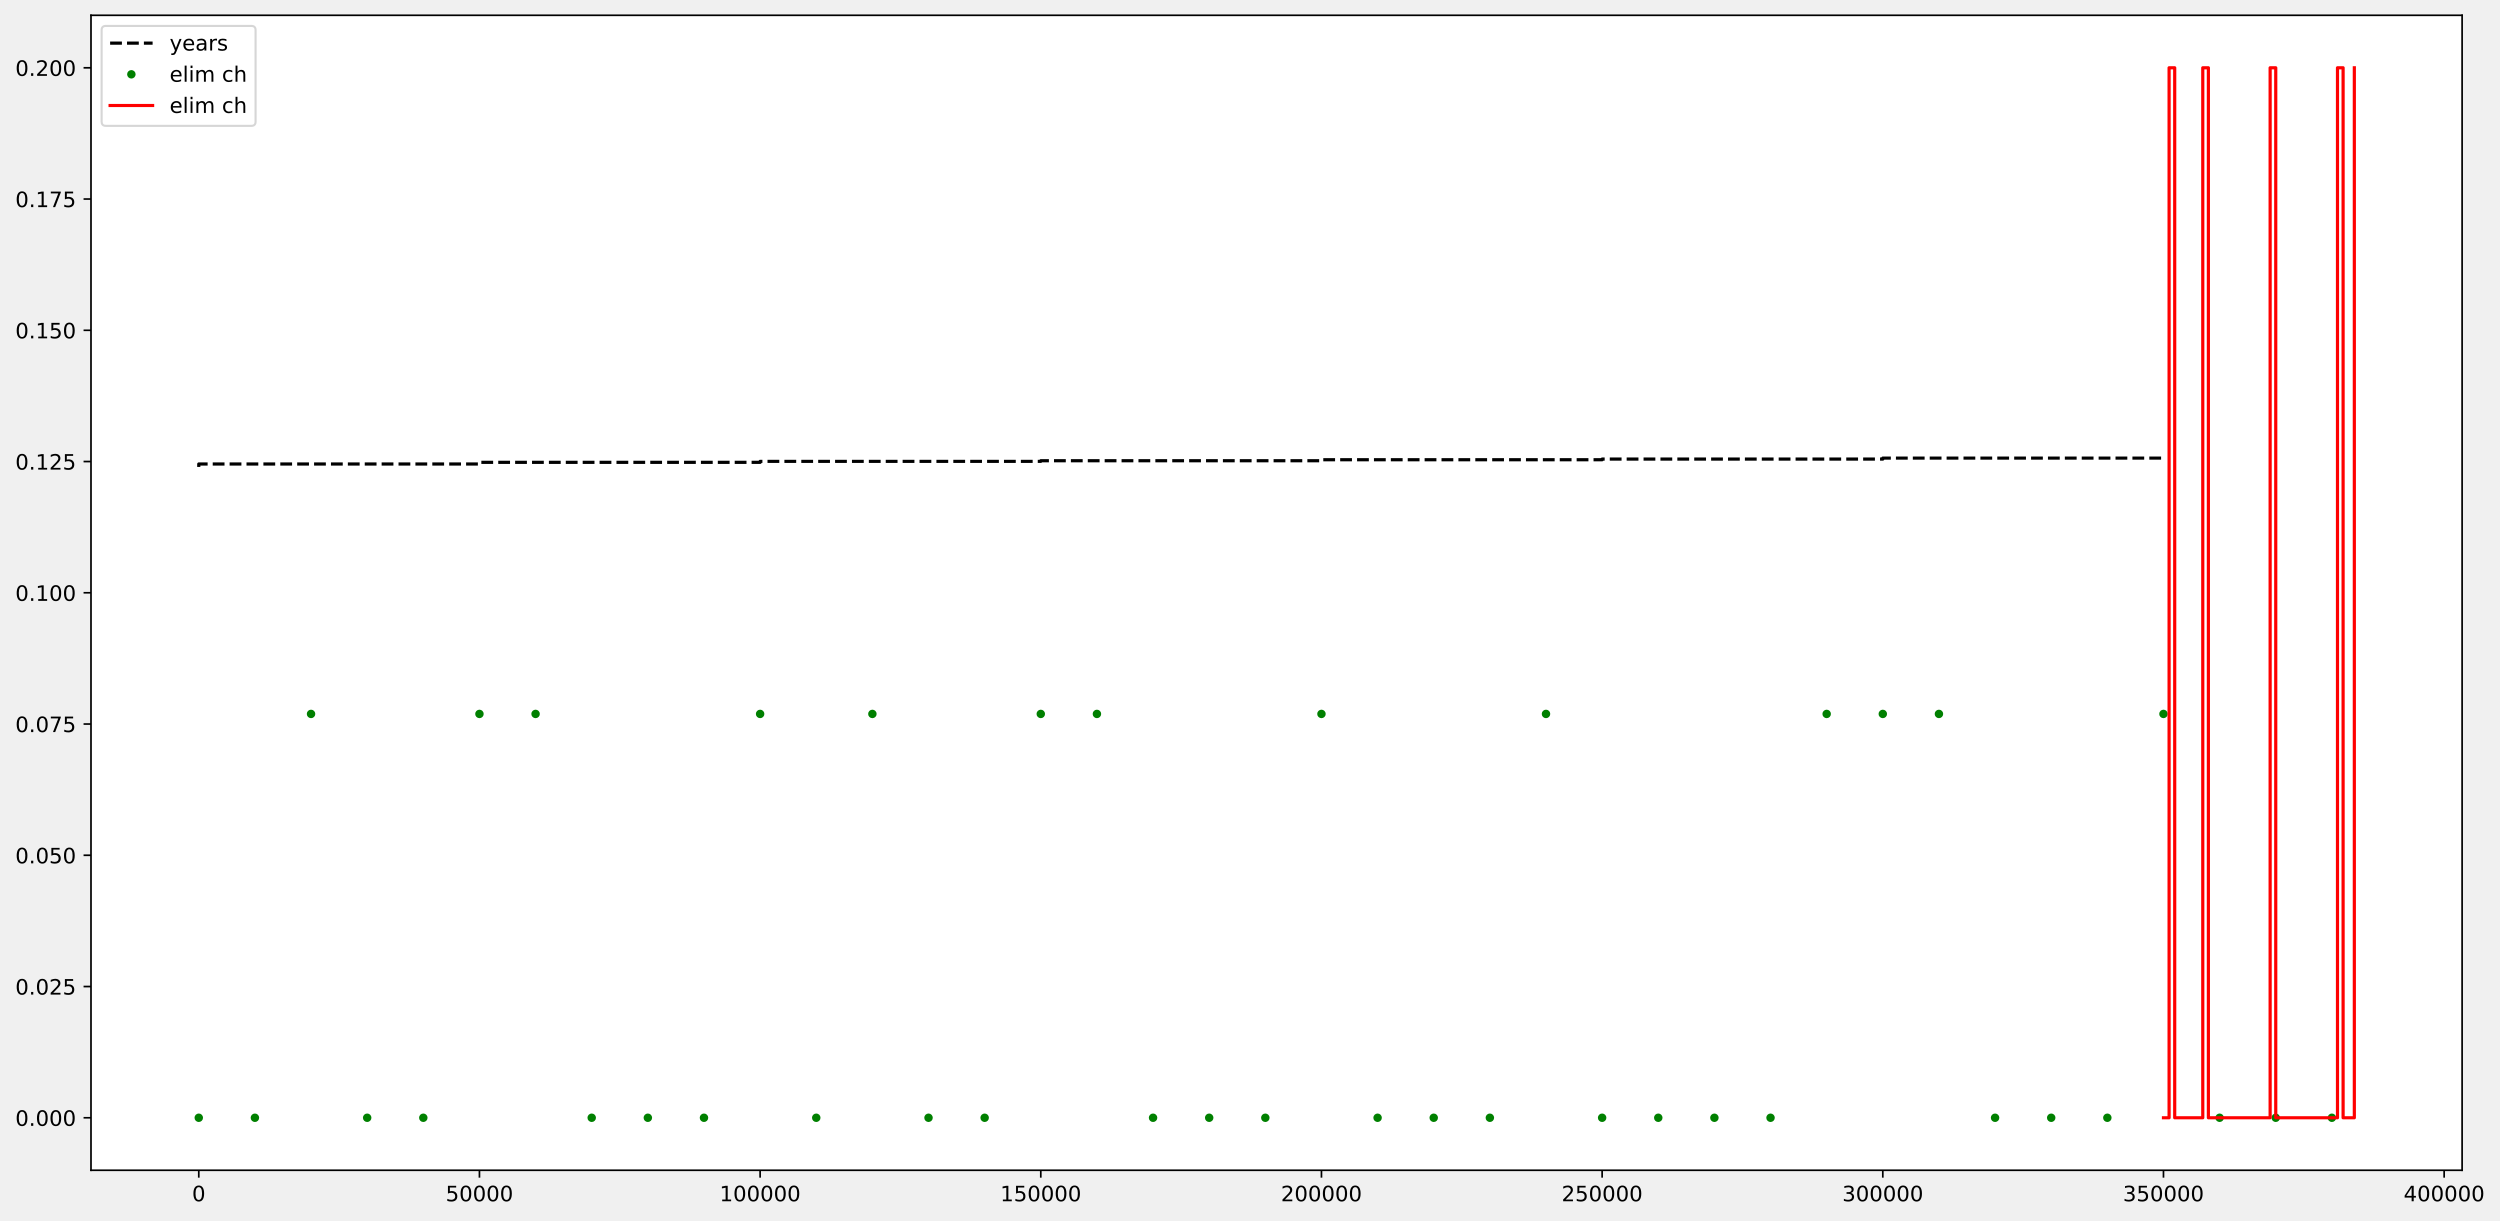
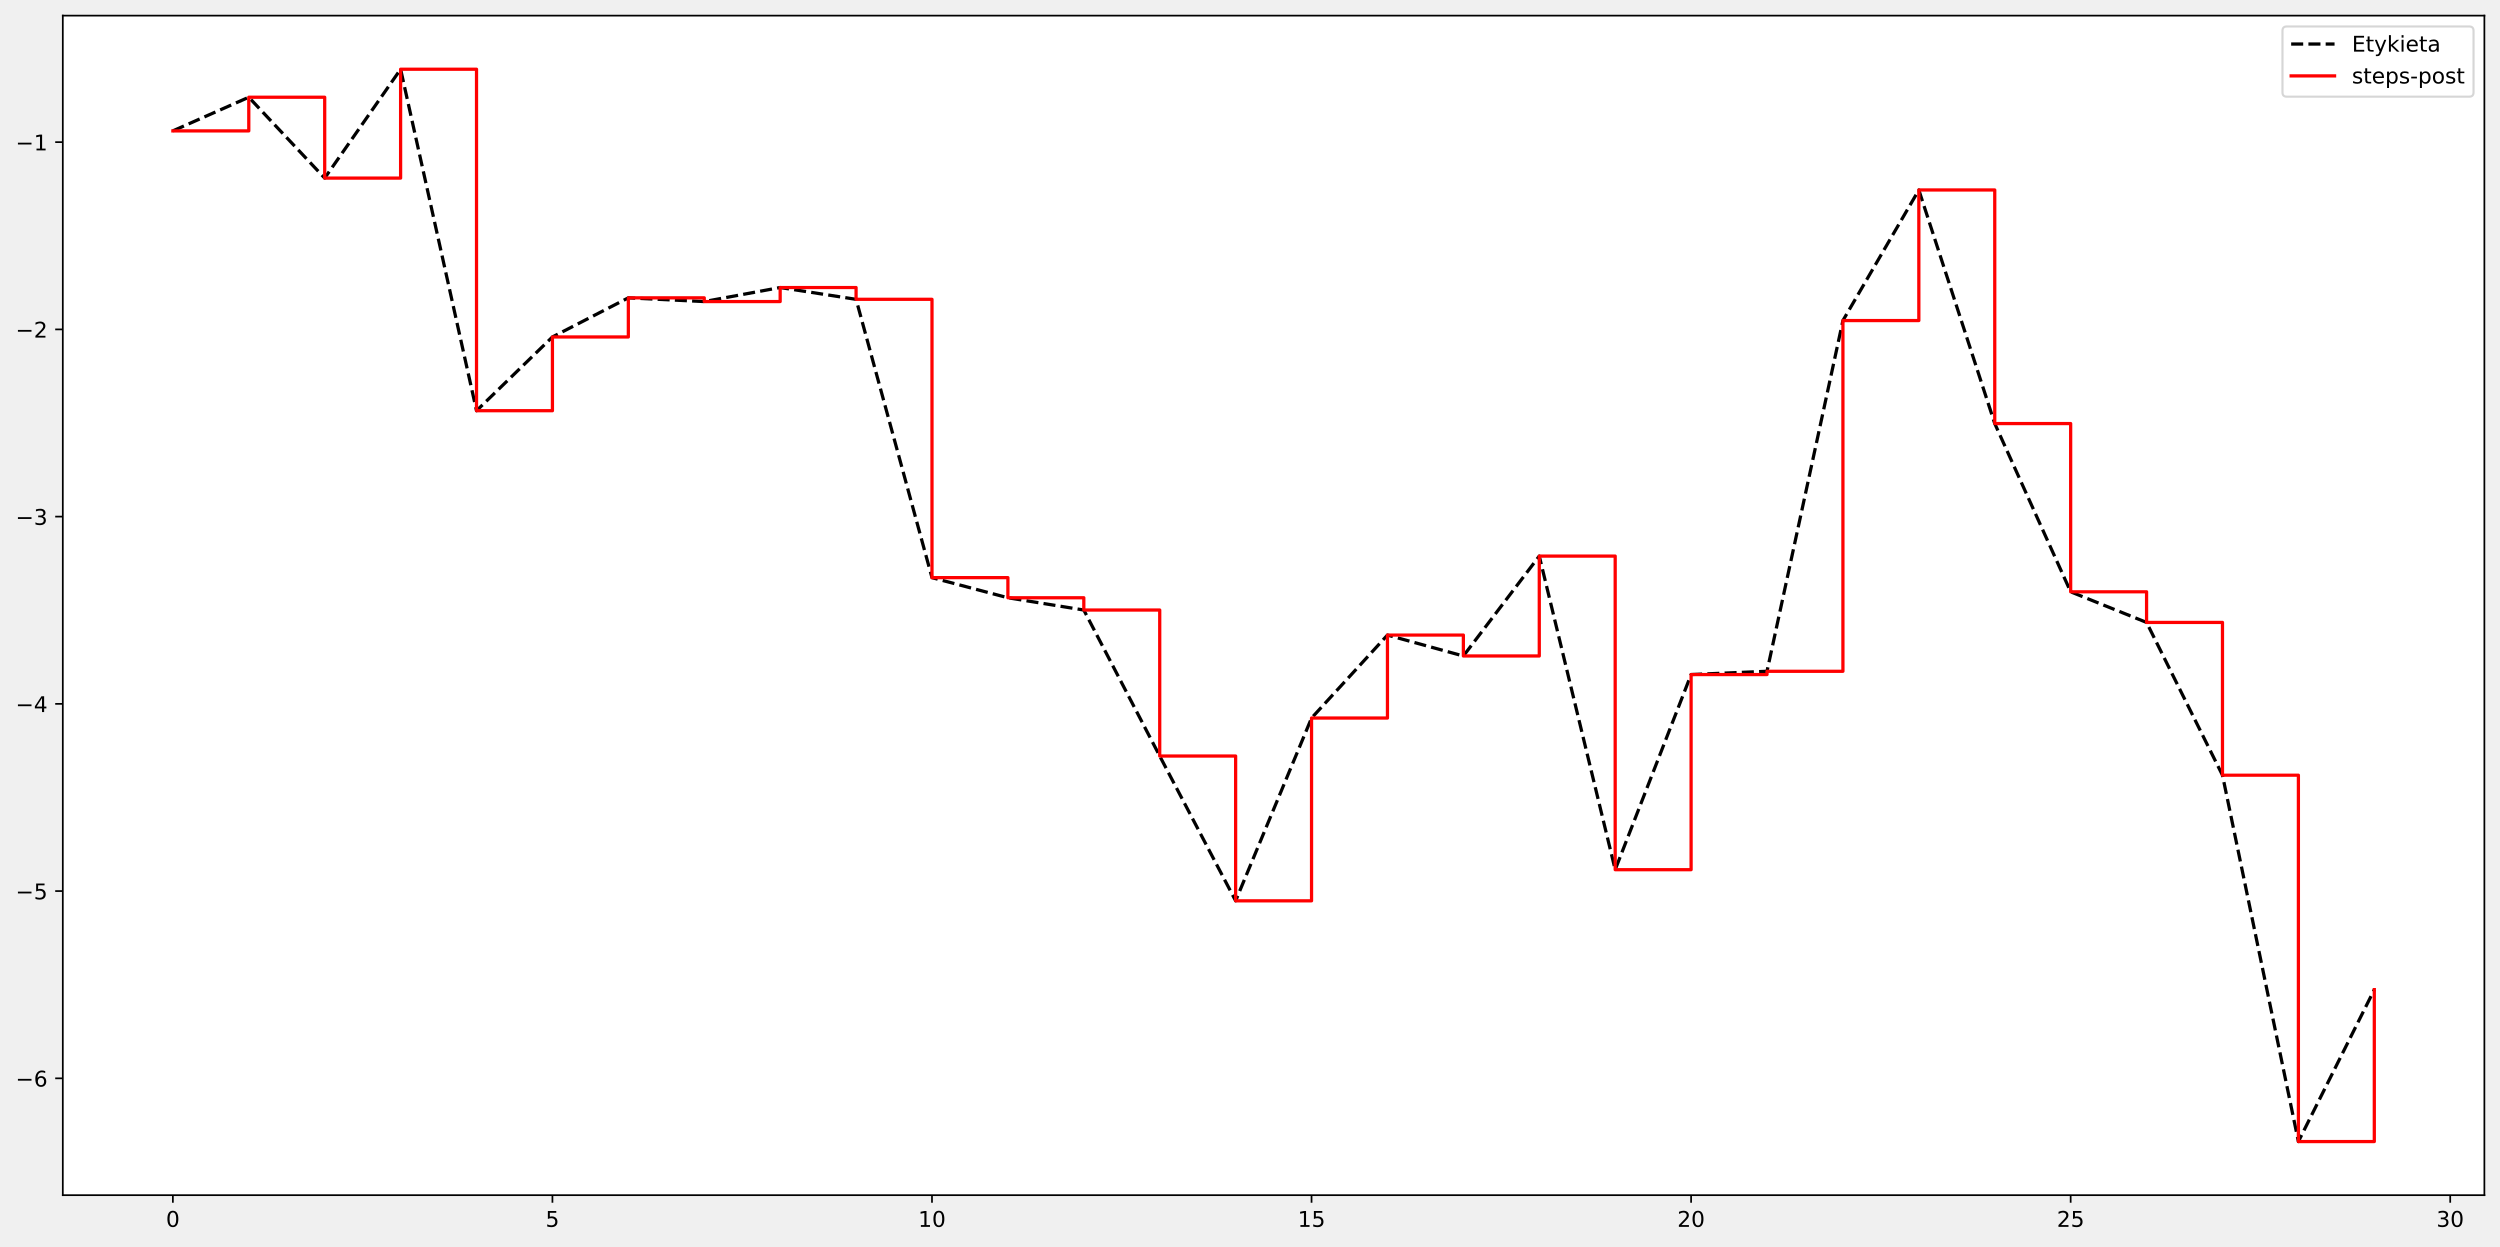
- <svg xmlns="http://www.w3.org/2000/svg" xmlns:xlink="http://www.w3.org/1999/xlink" height="574.678pt" version="1.1" viewBox="0 0 1176.661 574.678" width="1176.661pt">
+ <svg xmlns="http://www.w3.org/2000/svg" xmlns:xlink="http://www.w3.org/1999/xlink" height="574.678pt" version="1.1" viewBox="0 0 1152.142 574.678" width="1152.142pt">
  <defs>
    <style type="text/css">*{stroke-linecap:butt;stroke-linejoin:round;}</style>
  </defs>
  <g id="figure_1">
    <g id="patch_1">
-       <path d="M 0 574.678  L 1176.661 574.678  L 1176.661 0  L 0 0  z " style="fill:none;" />
+       <path d="M 0 574.678  L 1152.142 574.678  L 1152.142 0  L 0 0  z " style="fill:none;" />
    </g>
    <g id="axes_1">
      <g id="patch_2">
-         <path d="M 42.828 550.8  L 1158.828 550.8  L 1158.828 7.2  L 42.828 7.2  z " style="fill:#ffffff;" />
+         <path d="M 28.942 550.8  L 1144.942 550.8  L 1144.942 7.2  L 28.942 7.2  z " style="fill:#ffffff;" />
      </g>
      <g id="matplotlib.axis_1">
        <g id="xtick_1">
          <g id="line2d_1">
            <defs>
-               <path d="M 0 0  L 0 3.5  " id="m6f727f1a09" style="stroke:#000000;stroke-width:0.8;" />
-             </defs>
-             <g>
-               <use style="stroke:#000000;stroke-width:0.8;" x="93.555" xlink:href="#m6f727f1a09" y="550.8" />
+               <path d="M 0 0  L 0 3.5  " id="m0e2953641b" style="stroke:#000000;stroke-width:0.8;" />
+             </defs>
+             <g>
+               <use style="stroke:#000000;stroke-width:0.8;" x="79.669" xlink:href="#m0e2953641b" y="550.8" />
            </g>
          </g>
          <g id="text_1">
-             <g transform="translate(90.37415 565.3984)scale(0.1 -0.1)">
+             <g transform="translate(76.48821 565.3984)scale(0.1 -0.1)">
              <defs>
                <path d="M 31.781 66.406  Q 24.172 66.406 20.328 58.906  Q 16.5 51.422 16.5 36.375  Q 16.5 21.391 20.328 13.891  Q 24.172 6.391 31.781 6.391  Q 39.453 6.391 43.281 13.891  Q 47.125 21.391 47.125 36.375  Q 47.125 51.422 43.281 58.906  Q 39.453 66.406 31.781 66.406  z M 31.781 74.219  Q 44.047 74.219 50.516 64.516  Q 56.984 54.828 56.984 36.375  Q 56.984 17.969 50.516 8.266  Q 44.047 -1.422 31.781 -1.422  Q 19.531 -1.422 13.062 8.266  Q 6.594 17.969 6.594 36.375  Q 6.594 54.828 13.062 64.516  Q 19.531 74.219 31.781 74.219  z " id="DejaVuSans-48" />
              </defs>
              <use xlink:href="#DejaVuSans-48" />
            </g>
          </g>
        </g>
        <g id="xtick_2">
          <g id="line2d_2">
            <g>
-               <use style="stroke:#000000;stroke-width:0.8;" x="225.658" xlink:href="#m6f727f1a09" y="550.8" />
+               <use style="stroke:#000000;stroke-width:0.8;" x="254.591" xlink:href="#m0e2953641b" y="550.8" />
            </g>
          </g>
          <g id="text_2">
-             <g transform="translate(209.7514 565.3984)scale(0.1 -0.1)">
+             <g transform="translate(251.4098 565.3984)scale(0.1 -0.1)">
              <defs>
                <path d="M 10.797 72.906  L 49.516 72.906  L 49.516 64.594  L 19.828 64.594  L 19.828 46.734  Q 21.969 47.469 24.109 47.828  Q 26.266 48.188 28.422 48.188  Q 40.625 48.188 47.75 41.5  Q 54.891 34.812 54.891 23.391  Q 54.891 11.625 47.562 5.094  Q 40.234 -1.422 26.906 -1.422  Q 22.312 -1.422 17.547 -0.641  Q 12.797 0.141 7.719 1.703  L 7.719 11.625  Q 12.109 9.234 16.797 8.062  Q 21.484 6.891 26.703 6.891  Q 35.156 6.891 40.078 11.328  Q 45.016 15.766 45.016 23.391  Q 45.016 31 40.078 35.438  Q 35.156 39.891 26.703 39.891  Q 22.75 39.891 18.812 39.016  Q 14.891 38.141 10.797 36.281  z " id="DejaVuSans-53" />
              </defs>
              <use xlink:href="#DejaVuSans-53" />
-               <use x="63.623" xlink:href="#DejaVuSans-48" />
-               <use x="127.246" xlink:href="#DejaVuSans-48" />
-               <use x="190.869" xlink:href="#DejaVuSans-48" />
-               <use x="254.492" xlink:href="#DejaVuSans-48" />
            </g>
          </g>
        </g>
        <g id="xtick_3">
          <g id="line2d_3">
            <g>
-               <use style="stroke:#000000;stroke-width:0.8;" x="357.76" xlink:href="#m6f727f1a09" y="550.8" />
+               <use style="stroke:#000000;stroke-width:0.8;" x="429.513" xlink:href="#m0e2953641b" y="550.8" />
            </g>
          </g>
          <g id="text_3">
-             <g transform="translate(338.6724 565.3984)scale(0.1 -0.1)">
+             <g transform="translate(423.1502 565.3984)scale(0.1 -0.1)">
              <defs>
                <path d="M 12.406 8.297  L 28.516 8.297  L 28.516 63.922  L 10.984 60.406  L 10.984 69.391  L 28.422 72.906  L 38.281 72.906  L 38.281 8.297  L 54.391 8.297  L 54.391 0  L 12.406 0  z " id="DejaVuSans-49" />
              </defs>
              <use xlink:href="#DejaVuSans-49" />
              <use x="63.623" xlink:href="#DejaVuSans-48" />
-               <use x="127.246" xlink:href="#DejaVuSans-48" />
-               <use x="190.869" xlink:href="#DejaVuSans-48" />
-               <use x="254.492" xlink:href="#DejaVuSans-48" />
-               <use x="318.115" xlink:href="#DejaVuSans-48" />
            </g>
          </g>
        </g>
        <g id="xtick_4">
          <g id="line2d_4">
            <g>
-               <use style="stroke:#000000;stroke-width:0.8;" x="489.862" xlink:href="#m6f727f1a09" y="550.8" />
+               <use style="stroke:#000000;stroke-width:0.8;" x="604.434" xlink:href="#m0e2953641b" y="550.8" />
            </g>
          </g>
          <g id="text_4">
-             <g transform="translate(470.7747 565.3984)scale(0.1 -0.1)">
+             <g transform="translate(598.0719 565.3984)scale(0.1 -0.1)">
              <use xlink:href="#DejaVuSans-49" />
              <use x="63.623" xlink:href="#DejaVuSans-53" />
-               <use x="127.246" xlink:href="#DejaVuSans-48" />
-               <use x="190.869" xlink:href="#DejaVuSans-48" />
-               <use x="254.492" xlink:href="#DejaVuSans-48" />
-               <use x="318.115" xlink:href="#DejaVuSans-48" />
            </g>
          </g>
        </g>
        <g id="xtick_5">
          <g id="line2d_5">
            <g>
-               <use style="stroke:#000000;stroke-width:0.8;" x="621.964" xlink:href="#m6f727f1a09" y="550.8" />
+               <use style="stroke:#000000;stroke-width:0.8;" x="779.356" xlink:href="#m0e2953641b" y="550.8" />
            </g>
          </g>
          <g id="text_5">
-             <g transform="translate(602.877 565.3984)scale(0.1 -0.1)">
+             <g transform="translate(772.9935 565.3984)scale(0.1 -0.1)">
              <defs>
                <path d="M 19.188 8.297  L 53.609 8.297  L 53.609 0  L 7.328 0  L 7.328 8.297  Q 12.938 14.109 22.625 23.891  Q 32.328 33.688 34.812 36.531  Q 39.547 41.844 41.422 45.531  Q 43.312 49.219 43.312 52.781  Q 43.312 58.594 39.234 62.25  Q 35.156 65.922 28.609 65.922  Q 23.969 65.922 18.812 64.312  Q 13.672 62.703 7.812 59.422  L 7.812 69.391  Q 13.766 71.781 18.938 73  Q 24.125 74.219 28.422 74.219  Q 39.75 74.219 46.484 68.547  Q 53.219 62.891 53.219 53.422  Q 53.219 48.922 51.531 44.891  Q 49.859 40.875 45.406 35.406  Q 44.188 33.984 37.641 27.219  Q 31.109 20.453 19.188 8.297  z " id="DejaVuSans-50" />
              </defs>
              <use xlink:href="#DejaVuSans-50" />
              <use x="63.623" xlink:href="#DejaVuSans-48" />
-               <use x="127.246" xlink:href="#DejaVuSans-48" />
-               <use x="190.869" xlink:href="#DejaVuSans-48" />
-               <use x="254.492" xlink:href="#DejaVuSans-48" />
-               <use x="318.115" xlink:href="#DejaVuSans-48" />
            </g>
          </g>
        </g>
        <g id="xtick_6">
          <g id="line2d_6">
            <g>
-               <use style="stroke:#000000;stroke-width:0.8;" x="754.067" xlink:href="#m6f727f1a09" y="550.8" />
+               <use style="stroke:#000000;stroke-width:0.8;" x="954.278" xlink:href="#m0e2953641b" y="550.8" />
            </g>
          </g>
          <g id="text_6">
-             <g transform="translate(734.9793 565.3984)scale(0.1 -0.1)">
+             <g transform="translate(947.9151 565.3984)scale(0.1 -0.1)">
              <use xlink:href="#DejaVuSans-50" />
              <use x="63.623" xlink:href="#DejaVuSans-53" />
-               <use x="127.246" xlink:href="#DejaVuSans-48" />
-               <use x="190.869" xlink:href="#DejaVuSans-48" />
-               <use x="254.492" xlink:href="#DejaVuSans-48" />
-               <use x="318.115" xlink:href="#DejaVuSans-48" />
            </g>
          </g>
        </g>
        <g id="xtick_7">
          <g id="line2d_7">
            <g>
-               <use style="stroke:#000000;stroke-width:0.8;" x="886.169" xlink:href="#m6f727f1a09" y="550.8" />
+               <use style="stroke:#000000;stroke-width:0.8;" x="1129.199" xlink:href="#m0e2953641b" y="550.8" />
            </g>
          </g>
          <g id="text_7">
-             <g transform="translate(867.0815 565.3984)scale(0.1 -0.1)">
+             <g transform="translate(1122.837 565.3984)scale(0.1 -0.1)">
              <defs>
                <path d="M 40.578 39.312  Q 47.656 37.797 51.625 33  Q 55.609 28.219 55.609 21.188  Q 55.609 10.406 48.188 4.484  Q 40.766 -1.422 27.094 -1.422  Q 22.516 -1.422 17.656 -0.516  Q 12.797 0.391 7.625 2.203  L 7.625 11.719  Q 11.719 9.328 16.594 8.109  Q 21.484 6.891 26.812 6.891  Q 36.078 6.891 40.938 10.547  Q 45.797 14.203 45.797 21.188  Q 45.797 27.641 41.281 31.266  Q 36.766 34.906 28.719 34.906  L 20.219 34.906  L 20.219 43.016  L 29.109 43.016  Q 36.375 43.016 40.234 45.922  Q 44.094 48.828 44.094 54.297  Q 44.094 59.906 40.109 62.906  Q 36.141 65.922 28.719 65.922  Q 24.656 65.922 20.016 65.031  Q 15.375 64.156 9.812 62.312  L 9.812 71.094  Q 15.438 72.656 20.344 73.438  Q 25.25 74.219 29.594 74.219  Q 40.828 74.219 47.359 69.109  Q 53.906 64.016 53.906 55.328  Q 53.906 49.266 50.438 45.094  Q 46.969 40.922 40.578 39.312  z " id="DejaVuSans-51" />
              </defs>
              <use xlink:href="#DejaVuSans-51" />
              <use x="63.623" xlink:href="#DejaVuSans-48" />
-               <use x="127.246" xlink:href="#DejaVuSans-48" />
-               <use x="190.869" xlink:href="#DejaVuSans-48" />
-               <use x="254.492" xlink:href="#DejaVuSans-48" />
-               <use x="318.115" xlink:href="#DejaVuSans-48" />
-             </g>
-           </g>
-         </g>
-         <g id="xtick_8">
-           <g id="line2d_8">
-             <g>
-               <use style="stroke:#000000;stroke-width:0.8;" x="1018.271" xlink:href="#m6f727f1a09" y="550.8" />
-             </g>
-           </g>
-           <g id="text_8">
-             <g transform="translate(999.1838 565.3984)scale(0.1 -0.1)">
-               <use xlink:href="#DejaVuSans-51" />
-               <use x="63.623" xlink:href="#DejaVuSans-53" />
-               <use x="127.246" xlink:href="#DejaVuSans-48" />
-               <use x="190.869" xlink:href="#DejaVuSans-48" />
-               <use x="254.492" xlink:href="#DejaVuSans-48" />
-               <use x="318.115" xlink:href="#DejaVuSans-48" />
-             </g>
-           </g>
-         </g>
-         <g id="xtick_9">
-           <g id="line2d_9">
-             <g>
-               <use style="stroke:#000000;stroke-width:0.8;" x="1150.374" xlink:href="#m6f727f1a09" y="550.8" />
-             </g>
-           </g>
-           <g id="text_9">
-             <g transform="translate(1131.286 565.3984)scale(0.1 -0.1)">
-               <defs>
-                 <path d="M 37.797 64.312  L 12.891 25.391  L 37.797 25.391  z M 35.203 72.906  L 47.609 72.906  L 47.609 25.391  L 58.016 25.391  L 58.016 17.188  L 47.609 17.188  L 47.609 0  L 37.797 0  L 37.797 17.188  L 4.891 17.188  L 4.891 26.703  z " id="DejaVuSans-52" />
-               </defs>
-               <use xlink:href="#DejaVuSans-52" />
-               <use x="63.623" xlink:href="#DejaVuSans-48" />
-               <use x="127.246" xlink:href="#DejaVuSans-48" />
-               <use x="190.869" xlink:href="#DejaVuSans-48" />
-               <use x="254.492" xlink:href="#DejaVuSans-48" />
-               <use x="318.115" xlink:href="#DejaVuSans-48" />
            </g>
          </g>
        </g>
      </g>
      <g id="matplotlib.axis_2">
        <g id="ytick_1">
+           <g id="line2d_8">
+             <defs>
+               <path d="M 0 0  L -3.5 0  " id="m45c74866f4" style="stroke:#000000;stroke-width:0.8;" />
+             </defs>
+             <g>
+               <use style="stroke:#000000;stroke-width:0.8;" x="28.942" xlink:href="#m45c74866f4" y="496.954" />
+             </g>
+           </g>
+           <g id="text_8">
+             <g transform="translate(7.2 500.753)scale(0.1 -0.1)">
+               <defs>
+                 <path d="M 10.594 35.5  L 73.188 35.5  L 73.188 27.203  L 10.594 27.203  z " id="DejaVuSans-8722" />
+                 <path d="M 33.016 40.375  Q 26.375 40.375 22.484 35.828  Q 18.609 31.297 18.609 23.391  Q 18.609 15.531 22.484 10.953  Q 26.375 6.391 33.016 6.391  Q 39.656 6.391 43.531 10.953  Q 47.406 15.531 47.406 23.391  Q 47.406 31.297 43.531 35.828  Q 39.656 40.375 33.016 40.375  z M 52.594 71.297  L 52.594 62.312  Q 48.875 64.062 45.094 64.984  Q 41.312 65.922 37.594 65.922  Q 27.828 65.922 22.672 59.328  Q 17.531 52.734 16.797 39.406  Q 19.672 43.656 24.016 45.922  Q 28.375 48.188 33.594 48.188  Q 44.578 48.188 50.953 41.516  Q 57.328 34.859 57.328 23.391  Q 57.328 12.156 50.688 5.359  Q 44.047 -1.422 33.016 -1.422  Q 20.359 -1.422 13.672 8.266  Q 6.984 17.969 6.984 36.375  Q 6.984 53.656 15.188 63.938  Q 23.391 74.219 37.203 74.219  Q 40.922 74.219 44.703 73.484  Q 48.484 72.75 52.594 71.297  z " id="DejaVuSans-54" />
+               </defs>
+               <use xlink:href="#DejaVuSans-8722" />
+               <use x="83.789" xlink:href="#DejaVuSans-54" />
+             </g>
+           </g>
+         </g>
+         <g id="ytick_2">
+           <g id="line2d_9">
+             <g>
+               <use style="stroke:#000000;stroke-width:0.8;" x="28.942" xlink:href="#m45c74866f4" y="410.665" />
+             </g>
+           </g>
+           <g id="text_9">
+             <g transform="translate(7.2 414.4643)scale(0.1 -0.1)">
+               <use xlink:href="#DejaVuSans-8722" />
+               <use x="83.789" xlink:href="#DejaVuSans-53" />
+             </g>
+           </g>
+         </g>
+         <g id="ytick_3">
          <g id="line2d_10">
-             <defs>
-               <path d="M 0 0  L -3.5 0  " id="m0eebf8701e" style="stroke:#000000;stroke-width:0.8;" />
-             </defs>
-             <g>
-               <use style="stroke:#000000;stroke-width:0.8;" x="42.828" xlink:href="#m0eebf8701e" y="526.091" />
+             <g>
+               <use style="stroke:#000000;stroke-width:0.8;" x="28.942" xlink:href="#m45c74866f4" y="324.376" />
            </g>
          </g>
          <g id="text_10">
-             <g transform="translate(7.2 529.8901)scale(0.1 -0.1)">
-               <defs>
-                 <path d="M 10.688 12.406  L 21 12.406  L 21 0  L 10.688 0  z " id="DejaVuSans-46" />
-               </defs>
-               <use xlink:href="#DejaVuSans-48" />
-               <use x="63.623" xlink:href="#DejaVuSans-46" />
-               <use x="95.41" xlink:href="#DejaVuSans-48" />
-               <use x="159.033" xlink:href="#DejaVuSans-48" />
-               <use x="222.656" xlink:href="#DejaVuSans-48" />
-             </g>
-           </g>
-         </g>
-         <g id="ytick_2">
+             <g transform="translate(7.2 328.1755)scale(0.1 -0.1)">
+               <defs>
+                 <path d="M 37.797 64.312  L 12.891 25.391  L 37.797 25.391  z M 35.203 72.906  L 47.609 72.906  L 47.609 25.391  L 58.016 25.391  L 58.016 17.188  L 47.609 17.188  L 47.609 0  L 37.797 0  L 37.797 17.188  L 4.891 17.188  L 4.891 26.703  z " id="DejaVuSans-52" />
+               </defs>
+               <use xlink:href="#DejaVuSans-8722" />
+               <use x="83.789" xlink:href="#DejaVuSans-52" />
+             </g>
+           </g>
+         </g>
+         <g id="ytick_4">
          <g id="line2d_11">
            <g>
-               <use style="stroke:#000000;stroke-width:0.8;" x="42.828" xlink:href="#m0eebf8701e" y="464.318" />
+               <use style="stroke:#000000;stroke-width:0.8;" x="28.942" xlink:href="#m45c74866f4" y="238.088" />
            </g>
          </g>
          <g id="text_11">
-             <g transform="translate(7.2 468.1174)scale(0.1 -0.1)">
-               <use xlink:href="#DejaVuSans-48" />
-               <use x="63.623" xlink:href="#DejaVuSans-46" />
-               <use x="95.41" xlink:href="#DejaVuSans-48" />
-               <use x="159.033" xlink:href="#DejaVuSans-50" />
-               <use x="222.656" xlink:href="#DejaVuSans-53" />
-             </g>
-           </g>
-         </g>
-         <g id="ytick_3">
+             <g transform="translate(7.2 241.8868)scale(0.1 -0.1)">
+               <use xlink:href="#DejaVuSans-8722" />
+               <use x="83.789" xlink:href="#DejaVuSans-51" />
+             </g>
+           </g>
+         </g>
+         <g id="ytick_5">
          <g id="line2d_12">
            <g>
-               <use style="stroke:#000000;stroke-width:0.8;" x="42.828" xlink:href="#m0eebf8701e" y="402.545" />
+               <use style="stroke:#000000;stroke-width:0.8;" x="28.942" xlink:href="#m45c74866f4" y="151.799" />
            </g>
          </g>
          <g id="text_12">
-             <g transform="translate(7.2 406.3447)scale(0.1 -0.1)">
-               <use xlink:href="#DejaVuSans-48" />
-               <use x="63.623" xlink:href="#DejaVuSans-46" />
-               <use x="95.41" xlink:href="#DejaVuSans-48" />
-               <use x="159.033" xlink:href="#DejaVuSans-53" />
-               <use x="222.656" xlink:href="#DejaVuSans-48" />
-             </g>
-           </g>
-         </g>
-         <g id="ytick_4">
+             <g transform="translate(7.2 155.598)scale(0.1 -0.1)">
+               <use xlink:href="#DejaVuSans-8722" />
+               <use x="83.789" xlink:href="#DejaVuSans-50" />
+             </g>
+           </g>
+         </g>
+         <g id="ytick_6">
          <g id="line2d_13">
            <g>
-               <use style="stroke:#000000;stroke-width:0.8;" x="42.828" xlink:href="#m0eebf8701e" y="340.773" />
+               <use style="stroke:#000000;stroke-width:0.8;" x="28.942" xlink:href="#m45c74866f4" y="65.51" />
            </g>
          </g>
          <g id="text_13">
-             <g transform="translate(7.2 344.5719)scale(0.1 -0.1)">
-               <defs>
-                 <path d="M 8.203 72.906  L 55.078 72.906  L 55.078 68.703  L 28.609 0  L 18.312 0  L 43.219 64.594  L 8.203 64.594  z " id="DejaVuSans-55" />
-               </defs>
-               <use xlink:href="#DejaVuSans-48" />
-               <use x="63.623" xlink:href="#DejaVuSans-46" />
-               <use x="95.41" xlink:href="#DejaVuSans-48" />
-               <use x="159.033" xlink:href="#DejaVuSans-55" />
-               <use x="222.656" xlink:href="#DejaVuSans-53" />
-             </g>
-           </g>
-         </g>
-         <g id="ytick_5">
-           <g id="line2d_14">
-             <g>
-               <use style="stroke:#000000;stroke-width:0.8;" x="42.828" xlink:href="#m0eebf8701e" y="279" />
-             </g>
-           </g>
-           <g id="text_14">
-             <g transform="translate(7.2 282.7992)scale(0.1 -0.1)">
-               <use xlink:href="#DejaVuSans-48" />
-               <use x="63.623" xlink:href="#DejaVuSans-46" />
-               <use x="95.41" xlink:href="#DejaVuSans-49" />
-               <use x="159.033" xlink:href="#DejaVuSans-48" />
-               <use x="222.656" xlink:href="#DejaVuSans-48" />
-             </g>
-           </g>
-         </g>
-         <g id="ytick_6">
-           <g id="line2d_15">
-             <g>
-               <use style="stroke:#000000;stroke-width:0.8;" x="42.828" xlink:href="#m0eebf8701e" y="217.227" />
-             </g>
-           </g>
-           <g id="text_15">
-             <g transform="translate(7.2 221.0265)scale(0.1 -0.1)">
-               <use xlink:href="#DejaVuSans-48" />
-               <use x="63.623" xlink:href="#DejaVuSans-46" />
-               <use x="95.41" xlink:href="#DejaVuSans-49" />
-               <use x="159.033" xlink:href="#DejaVuSans-50" />
-               <use x="222.656" xlink:href="#DejaVuSans-53" />
-             </g>
-           </g>
-         </g>
-         <g id="ytick_7">
-           <g id="line2d_16">
-             <g>
-               <use style="stroke:#000000;stroke-width:0.8;" x="42.828" xlink:href="#m0eebf8701e" y="155.455" />
-             </g>
-           </g>
-           <g id="text_16">
-             <g transform="translate(7.2 159.2538)scale(0.1 -0.1)">
-               <use xlink:href="#DejaVuSans-48" />
-               <use x="63.623" xlink:href="#DejaVuSans-46" />
-               <use x="95.41" xlink:href="#DejaVuSans-49" />
-               <use x="159.033" xlink:href="#DejaVuSans-53" />
-               <use x="222.656" xlink:href="#DejaVuSans-48" />
-             </g>
-           </g>
-         </g>
-         <g id="ytick_8">
-           <g id="line2d_17">
-             <g>
-               <use style="stroke:#000000;stroke-width:0.8;" x="42.828" xlink:href="#m0eebf8701e" y="93.682" />
-             </g>
-           </g>
-           <g id="text_17">
-             <g transform="translate(7.2 97.48104)scale(0.1 -0.1)">
-               <use xlink:href="#DejaVuSans-48" />
-               <use x="63.623" xlink:href="#DejaVuSans-46" />
-               <use x="95.41" xlink:href="#DejaVuSans-49" />
-               <use x="159.033" xlink:href="#DejaVuSans-55" />
-               <use x="222.656" xlink:href="#DejaVuSans-53" />
-             </g>
-           </g>
-         </g>
-         <g id="ytick_9">
-           <g id="line2d_18">
-             <g>
-               <use style="stroke:#000000;stroke-width:0.8;" x="42.828" xlink:href="#m0eebf8701e" y="31.909" />
-             </g>
-           </g>
-           <g id="text_18">
-             <g transform="translate(7.2 35.70831)scale(0.1 -0.1)">
-               <use xlink:href="#DejaVuSans-48" />
-               <use x="63.623" xlink:href="#DejaVuSans-46" />
-               <use x="95.41" xlink:href="#DejaVuSans-50" />
-               <use x="159.033" xlink:href="#DejaVuSans-48" />
-               <use x="222.656" xlink:href="#DejaVuSans-48" />
-             </g>
-           </g>
-         </g>
-       </g>
-       <g id="line2d_19">
-         <path clip-path="url(#pefe81a1b78)" d="M 93.555 219.767  L 93.555 218.382  L 225.658 218.382  L 225.658 217.612  L 357.76 217.612  L 357.76 217.15  L 489.862 217.15  L 489.862 216.842  L 621.964 216.842  L 621.964 216.381  L 754.067 216.381  L 754.067 216.073  L 886.169 216.073  L 886.169 215.611  L 1018.271 215.611  " style="fill:none;stroke:#000000;stroke-dasharray:5.55,2.4;stroke-dashoffset:0;stroke-width:1.5;" />
-       </g>
-       <g id="line2d_20">
-         <defs>
-           <path d="M 0 1.5  C 0.398 1.5 0.779 1.342 1.061 1.061  C 1.342 0.779 1.5 0.398 1.5 0  C 1.5 -0.398 1.342 -0.779 1.061 -1.061  C 0.779 -1.342 0.398 -1.5 0 -1.5  C -0.398 -1.5 -0.779 -1.342 -1.061 -1.061  C -1.342 -0.779 -1.5 -0.398 -1.5 0  C -1.5 0.398 -1.342 0.779 -1.061 1.061  C -0.779 1.342 -0.398 1.5 0 1.5  z " id="m5d951f139c" style="stroke:#008000;" />
-         </defs>
-         <g clip-path="url(#pefe81a1b78)">
-           <use style="fill:#008000;stroke:#008000;" x="93.555" xlink:href="#m5d951f139c" y="526.091" />
-           <use style="fill:#008000;stroke:#008000;" x="119.976" xlink:href="#m5d951f139c" y="526.091" />
-           <use style="fill:#008000;stroke:#008000;" x="146.396" xlink:href="#m5d951f139c" y="336.021" />
-           <use style="fill:#008000;stroke:#008000;" x="172.817" xlink:href="#m5d951f139c" y="526.091" />
-           <use style="fill:#008000;stroke:#008000;" x="199.237" xlink:href="#m5d951f139c" y="526.091" />
-           <use style="fill:#008000;stroke:#008000;" x="225.658" xlink:href="#m5d951f139c" y="336.021" />
-           <use style="fill:#008000;stroke:#008000;" x="252.078" xlink:href="#m5d951f139c" y="336.021" />
-           <use style="fill:#008000;stroke:#008000;" x="278.499" xlink:href="#m5d951f139c" y="526.091" />
-           <use style="fill:#008000;stroke:#008000;" x="304.919" xlink:href="#m5d951f139c" y="526.091" />
-           <use style="fill:#008000;stroke:#008000;" x="331.339" xlink:href="#m5d951f139c" y="526.091" />
-           <use style="fill:#008000;stroke:#008000;" x="357.76" xlink:href="#m5d951f139c" y="336.021" />
-           <use style="fill:#008000;stroke:#008000;" x="384.18" xlink:href="#m5d951f139c" y="526.091" />
-           <use style="fill:#008000;stroke:#008000;" x="410.601" xlink:href="#m5d951f139c" y="336.021" />
-           <use style="fill:#008000;stroke:#008000;" x="437.021" xlink:href="#m5d951f139c" y="526.091" />
-           <use style="fill:#008000;stroke:#008000;" x="463.442" xlink:href="#m5d951f139c" y="526.091" />
-           <use style="fill:#008000;stroke:#008000;" x="489.862" xlink:href="#m5d951f139c" y="336.021" />
-           <use style="fill:#008000;stroke:#008000;" x="516.283" xlink:href="#m5d951f139c" y="336.021" />
-           <use style="fill:#008000;stroke:#008000;" x="542.703" xlink:href="#m5d951f139c" y="526.091" />
-           <use style="fill:#008000;stroke:#008000;" x="569.124" xlink:href="#m5d951f139c" y="526.091" />
-           <use style="fill:#008000;stroke:#008000;" x="595.544" xlink:href="#m5d951f139c" y="526.091" />
-           <use style="fill:#008000;stroke:#008000;" x="621.964" xlink:href="#m5d951f139c" y="336.021" />
-           <use style="fill:#008000;stroke:#008000;" x="648.385" xlink:href="#m5d951f139c" y="526.091" />
-           <use style="fill:#008000;stroke:#008000;" x="674.805" xlink:href="#m5d951f139c" y="526.091" />
-           <use style="fill:#008000;stroke:#008000;" x="701.226" xlink:href="#m5d951f139c" y="526.091" />
-           <use style="fill:#008000;stroke:#008000;" x="727.646" xlink:href="#m5d951f139c" y="336.021" />
-           <use style="fill:#008000;stroke:#008000;" x="754.067" xlink:href="#m5d951f139c" y="526.091" />
-           <use style="fill:#008000;stroke:#008000;" x="780.487" xlink:href="#m5d951f139c" y="526.091" />
-           <use style="fill:#008000;stroke:#008000;" x="806.908" xlink:href="#m5d951f139c" y="526.091" />
-           <use style="fill:#008000;stroke:#008000;" x="833.328" xlink:href="#m5d951f139c" y="526.091" />
-           <use style="fill:#008000;stroke:#008000;" x="859.749" xlink:href="#m5d951f139c" y="336.021" />
-           <use style="fill:#008000;stroke:#008000;" x="886.169" xlink:href="#m5d951f139c" y="336.021" />
-           <use style="fill:#008000;stroke:#008000;" x="912.589" xlink:href="#m5d951f139c" y="336.021" />
-           <use style="fill:#008000;stroke:#008000;" x="939.01" xlink:href="#m5d951f139c" y="526.091" />
-           <use style="fill:#008000;stroke:#008000;" x="965.43" xlink:href="#m5d951f139c" y="526.091" />
-           <use style="fill:#008000;stroke:#008000;" x="991.851" xlink:href="#m5d951f139c" y="526.091" />
-           <use style="fill:#008000;stroke:#008000;" x="1018.271" xlink:href="#m5d951f139c" y="336.021" />
-           <use style="fill:#008000;stroke:#008000;" x="1044.692" xlink:href="#m5d951f139c" y="526.091" />
-           <use style="fill:#008000;stroke:#008000;" x="1071.112" xlink:href="#m5d951f139c" y="526.091" />
-           <use style="fill:#008000;stroke:#008000;" x="1097.533" xlink:href="#m5d951f139c" y="526.091" />
-         </g>
-       </g>
-       <g id="line2d_21">
-         <path clip-path="url(#pefe81a1b78)" d="M 1018.271 526.091  L 1020.913 526.091  L 1020.913 31.909  L 1023.555 31.909  L 1023.555 526.091  L 1026.197 526.091  L 1026.197 526.091  L 1028.839 526.091  L 1028.839 526.091  L 1031.482 526.091  L 1031.482 526.091  L 1034.124 526.091  L 1034.124 526.091  L 1036.766 526.091  L 1036.766 31.909  L 1039.408 31.909  L 1039.408 526.091  L 1042.05 526.091  L 1042.05 526.091  L 1044.692 526.091  L 1044.692 526.091  L 1047.334 526.091  L 1047.334 526.091  L 1049.976 526.091  L 1049.976 526.091  L 1052.618 526.091  L 1052.618 526.091  L 1055.26 526.091  L 1055.26 526.091  L 1057.902 526.091  L 1057.902 526.091  L 1060.544 526.091  L 1060.544 526.091  L 1063.186 526.091  L 1063.186 526.091  L 1065.828 526.091  L 1065.828 526.091  L 1068.47 526.091  L 1068.47 31.909  L 1071.112 31.909  L 1071.112 526.091  L 1073.754 526.091  L 1073.754 526.091  L 1076.396 526.091  L 1076.396 526.091  L 1079.038 526.091  L 1079.038 526.091  L 1081.68 526.091  L 1081.68 526.091  L 1084.322 526.091  L 1084.322 526.091  L 1086.964 526.091  L 1086.964 526.091  L 1089.607 526.091  L 1089.607 526.091  L 1092.249 526.091  L 1092.249 526.091  L 1094.891 526.091  L 1094.891 526.091  L 1097.533 526.091  L 1097.533 526.091  L 1100.175 526.091  L 1100.175 31.909  L 1102.817 31.909  L 1102.817 526.091  L 1105.459 526.091  L 1105.459 526.091  L 1108.101 526.091  L 1108.101 31.909  " style="fill:none;stroke:#ff0000;stroke-linecap:square;stroke-width:1.5;" />
+             <g transform="translate(7.2 69.30928)scale(0.1 -0.1)">
+               <use xlink:href="#DejaVuSans-8722" />
+               <use x="83.789" xlink:href="#DejaVuSans-49" />
+             </g>
+           </g>
+         </g>
+       </g>
+       <g id="line2d_14">
+         <path clip-path="url(#p2169979440)" d="M 79.669 60.317  L 114.654 44.814  L 149.638 82.075  L 184.622 31.909  L 219.607 189.281  L 254.591 155.294  L 289.575 137.263  L 324.56 138.978  L 359.544 132.51  L 394.528 137.947  L 429.513 266.212  L 464.497 275.477  L 499.481 281.132  L 534.466 348.426  L 569.45 415.149  L 604.434 330.914  L 639.419 292.675  L 674.403 302.319  L 709.387 256.273  L 744.372 400.802  L 779.356 310.871  L 814.34 309.361  L 849.325 147.725  L 884.309 87.556  L 919.293 195.197  L 954.278 272.734  L 989.262 286.851  L 1024.246 357.256  L 1059.231 526.091  L 1094.215 456.092  " style="fill:none;stroke:#000000;stroke-dasharray:5.55,2.4;stroke-dashoffset:0;stroke-width:1.5;" />
+       </g>
+       <g id="line2d_15">
+         <path clip-path="url(#p2169979440)" d="M 79.669 60.317  L 114.654 60.317  L 114.654 44.814  L 149.638 44.814  L 149.638 82.075  L 184.622 82.075  L 184.622 31.909  L 219.607 31.909  L 219.607 189.281  L 254.591 189.281  L 254.591 155.294  L 289.575 155.294  L 289.575 137.263  L 324.56 137.263  L 324.56 138.978  L 359.544 138.978  L 359.544 132.51  L 394.528 132.51  L 394.528 137.947  L 429.513 137.947  L 429.513 266.212  L 464.497 266.212  L 464.497 275.477  L 499.481 275.477  L 499.481 281.132  L 534.466 281.132  L 534.466 348.426  L 569.45 348.426  L 569.45 415.149  L 604.434 415.149  L 604.434 330.914  L 639.419 330.914  L 639.419 292.675  L 674.403 292.675  L 674.403 302.319  L 709.387 302.319  L 709.387 256.273  L 744.372 256.273  L 744.372 400.802  L 779.356 400.802  L 779.356 310.871  L 814.34 310.871  L 814.34 309.361  L 849.325 309.361  L 849.325 147.725  L 884.309 147.725  L 884.309 87.556  L 919.293 87.556  L 919.293 195.197  L 954.278 195.197  L 954.278 272.734  L 989.262 272.734  L 989.262 286.851  L 1024.246 286.851  L 1024.246 357.256  L 1059.231 357.256  L 1059.231 526.091  L 1094.215 526.091  L 1094.215 456.092  " style="fill:none;stroke:#ff0000;stroke-linecap:square;stroke-width:1.5;" />
      </g>
      <g id="patch_3">
-         <path d="M 42.828 550.8  L 42.828 7.2  " style="fill:none;stroke:#000000;stroke-linecap:square;stroke-linejoin:miter;stroke-width:0.8;" />
+         <path d="M 28.942 550.8  L 28.942 7.2  " style="fill:none;stroke:#000000;stroke-linecap:square;stroke-linejoin:miter;stroke-width:0.8;" />
      </g>
      <g id="patch_4">
-         <path d="M 1158.828 550.8  L 1158.828 7.2  " style="fill:none;stroke:#000000;stroke-linecap:square;stroke-linejoin:miter;stroke-width:0.8;" />
+         <path d="M 1144.942 550.8  L 1144.942 7.2  " style="fill:none;stroke:#000000;stroke-linecap:square;stroke-linejoin:miter;stroke-width:0.8;" />
      </g>
      <g id="patch_5">
-         <path d="M 42.828 550.8  L 1158.828 550.8  " style="fill:none;stroke:#000000;stroke-linecap:square;stroke-linejoin:miter;stroke-width:0.8;" />
+         <path d="M 28.942 550.8  L 1144.942 550.8  " style="fill:none;stroke:#000000;stroke-linecap:square;stroke-linejoin:miter;stroke-width:0.8;" />
      </g>
      <g id="patch_6">
-         <path d="M 42.828 7.2  L 1158.828 7.2  " style="fill:none;stroke:#000000;stroke-linecap:square;stroke-linejoin:miter;stroke-width:0.8;" />
+         <path d="M 28.942 7.2  L 1144.942 7.2  " style="fill:none;stroke:#000000;stroke-linecap:square;stroke-linejoin:miter;stroke-width:0.8;" />
      </g>
      <g id="legend_1">
        <g id="patch_7">
-           <path d="M 49.828 59.234  L 118.292 59.234  Q 120.292 59.234 120.292 57.234  L 120.292 14.2  Q 120.292 12.2 118.292 12.2  L 49.828 12.2  Q 47.828 12.2 47.828 14.2  L 47.828 57.234  Q 47.828 59.234 49.828 59.234  z " style="fill:#ffffff;opacity:0.8;stroke:#cccccc;stroke-linejoin:miter;" />
-         </g>
-         <g id="line2d_22">
-           <path d="M 51.828 20.298  L 71.828 20.298  " style="fill:none;stroke:#000000;stroke-dasharray:5.55,2.4;stroke-dashoffset:0;stroke-width:1.5;" />
-         </g>
-         <g id="line2d_23" />
-         <g id="text_19">
-           <g transform="translate(79.82812 23.79844)scale(0.1 -0.1)">
-             <defs>
+           <path d="M 1053.897 44.556  L 1137.942 44.556  Q 1139.942 44.556 1139.942 42.556  L 1139.942 14.2  Q 1139.942 12.2 1137.942 12.2  L 1053.897 12.2  Q 1051.897 12.2 1051.897 14.2  L 1051.897 42.556  Q 1051.897 44.556 1053.897 44.556  z " style="fill:#ffffff;opacity:0.8;stroke:#cccccc;stroke-linejoin:miter;" />
+         </g>
+         <g id="line2d_16">
+           <path d="M 1055.897 20.298  L 1075.897 20.298  " style="fill:none;stroke:#000000;stroke-dasharray:5.55,2.4;stroke-dashoffset:0;stroke-width:1.5;" />
+         </g>
+         <g id="line2d_17" />
+         <g id="text_14">
+           <g transform="translate(1083.897 23.79844)scale(0.1 -0.1)">
+             <defs>
+               <path d="M 9.812 72.906  L 55.906 72.906  L 55.906 64.594  L 19.672 64.594  L 19.672 43.016  L 54.391 43.016  L 54.391 34.719  L 19.672 34.719  L 19.672 8.297  L 56.781 8.297  L 56.781 0  L 9.812 0  z " id="DejaVuSans-69" />
+               <path d="M 18.312 70.219  L 18.312 54.688  L 36.812 54.688  L 36.812 47.703  L 18.312 47.703  L 18.312 18.016  Q 18.312 11.328 20.141 9.422  Q 21.969 7.516 27.594 7.516  L 36.812 7.516  L 36.812 0  L 27.594 0  Q 17.188 0 13.234 3.875  Q 9.281 7.766 9.281 18.016  L 9.281 47.703  L 2.688 47.703  L 2.688 54.688  L 9.281 54.688  L 9.281 70.219  z " id="DejaVuSans-116" />
              <path d="M 32.172 -5.078  Q 28.375 -14.844 24.75 -17.812  Q 21.141 -20.797 15.094 -20.797  L 7.906 -20.797  L 7.906 -13.281  L 13.188 -13.281  Q 16.891 -13.281 18.938 -11.516  Q 21 -9.766 23.484 -3.219  L 25.094 0.875  L 2.984 54.688  L 12.5 54.688  L 29.594 11.922  L 46.688 54.688  L 56.203 54.688  z " id="DejaVuSans-121" />
+               <path d="M 9.078 75.984  L 18.109 75.984  L 18.109 31.109  L 44.922 54.688  L 56.391 54.688  L 27.391 29.109  L 57.625 0  L 45.906 0  L 18.109 26.703  L 18.109 0  L 9.078 0  z " id="DejaVuSans-107" />
+               <path d="M 9.422 54.688  L 18.406 54.688  L 18.406 0  L 9.422 0  z M 9.422 75.984  L 18.406 75.984  L 18.406 64.594  L 9.422 64.594  z " id="DejaVuSans-105" />
              <path d="M 56.203 29.594  L 56.203 25.203  L 14.891 25.203  Q 15.484 15.922 20.484 11.062  Q 25.484 6.203 34.422 6.203  Q 39.594 6.203 44.453 7.469  Q 49.312 8.734 54.109 11.281  L 54.109 2.781  Q 49.266 0.734 44.188 -0.344  Q 39.109 -1.422 33.891 -1.422  Q 20.797 -1.422 13.156 6.188  Q 5.516 13.812 5.516 26.812  Q 5.516 40.234 12.766 48.109  Q 20.016 56 32.328 56  Q 43.359 56 49.781 48.891  Q 56.203 41.797 56.203 29.594  z M 47.219 32.234  Q 47.125 39.594 43.094 43.984  Q 39.062 48.391 32.422 48.391  Q 24.906 48.391 20.391 44.141  Q 15.875 39.891 15.188 32.172  z " id="DejaVuSans-101" />
              <path d="M 34.281 27.484  Q 23.391 27.484 19.188 25  Q 14.984 22.516 14.984 16.5  Q 14.984 11.719 18.141 8.906  Q 21.297 6.109 26.703 6.109  Q 34.188 6.109 38.703 11.406  Q 43.219 16.703 43.219 25.484  L 43.219 27.484  z M 52.203 31.203  L 52.203 0  L 43.219 0  L 43.219 8.297  Q 40.141 3.328 35.547 0.953  Q 30.953 -1.422 24.312 -1.422  Q 15.922 -1.422 10.953 3.297  Q 6 8.016 6 15.922  Q 6 25.141 12.172 29.828  Q 18.359 34.516 30.609 34.516  L 43.219 34.516  L 43.219 35.406  Q 43.219 41.609 39.141 45  Q 35.062 48.391 27.688 48.391  Q 23 48.391 18.547 47.266  Q 14.109 46.141 10.016 43.891  L 10.016 52.203  Q 14.938 54.109 19.578 55.047  Q 24.219 56 28.609 56  Q 40.484 56 46.344 49.844  Q 52.203 43.703 52.203 31.203  z " id="DejaVuSans-97" />
-               <path d="M 41.109 46.297  Q 39.594 47.172 37.812 47.578  Q 36.031 48 33.891 48  Q 26.266 48 22.188 43.047  Q 18.109 38.094 18.109 28.812  L 18.109 0  L 9.078 0  L 9.078 54.688  L 18.109 54.688  L 18.109 46.188  Q 20.953 51.172 25.484 53.578  Q 30.031 56 36.531 56  Q 37.453 56 38.578 55.875  Q 39.703 55.766 41.062 55.516  z " id="DejaVuSans-114" />
+             </defs>
+             <use xlink:href="#DejaVuSans-69" />
+             <use x="63.184" xlink:href="#DejaVuSans-116" />
+             <use x="102.393" xlink:href="#DejaVuSans-121" />
+             <use x="161.572" xlink:href="#DejaVuSans-107" />
+             <use x="219.482" xlink:href="#DejaVuSans-105" />
+             <use x="247.266" xlink:href="#DejaVuSans-101" />
+             <use x="308.789" xlink:href="#DejaVuSans-116" />
+             <use x="347.998" xlink:href="#DejaVuSans-97" />
+           </g>
+         </g>
+         <g id="line2d_18">
+           <path d="M 1055.897 34.977  L 1075.897 34.977  " style="fill:none;stroke:#ff0000;stroke-linecap:square;stroke-width:1.5;" />
+         </g>
+         <g id="line2d_19" />
+         <g id="text_15">
+           <g transform="translate(1083.897 38.47656)scale(0.1 -0.1)">
+             <defs>
              <path d="M 44.281 53.078  L 44.281 44.578  Q 40.484 46.531 36.375 47.5  Q 32.281 48.484 27.875 48.484  Q 21.188 48.484 17.844 46.438  Q 14.5 44.391 14.5 40.281  Q 14.5 37.156 16.891 35.375  Q 19.281 33.594 26.516 31.984  L 29.594 31.297  Q 39.156 29.25 43.188 25.516  Q 47.219 21.781 47.219 15.094  Q 47.219 7.469 41.188 3.016  Q 35.156 -1.422 24.609 -1.422  Q 20.219 -1.422 15.453 -0.562  Q 10.688 0.297 5.422 2  L 5.422 11.281  Q 10.406 8.688 15.234 7.391  Q 20.062 6.109 24.812 6.109  Q 31.156 6.109 34.562 8.281  Q 37.984 10.453 37.984 14.406  Q 37.984 18.062 35.516 20.016  Q 33.062 21.969 24.703 23.781  L 21.578 24.516  Q 13.234 26.266 9.516 29.906  Q 5.812 33.547 5.812 39.891  Q 5.812 47.609 11.281 51.797  Q 16.75 56 26.812 56  Q 31.781 56 36.172 55.266  Q 40.578 54.547 44.281 53.078  z " id="DejaVuSans-115" />
-             </defs>
-             <use xlink:href="#DejaVuSans-121" />
-             <use x="59.18" xlink:href="#DejaVuSans-101" />
-             <use x="120.703" xlink:href="#DejaVuSans-97" />
-             <use x="181.982" xlink:href="#DejaVuSans-114" />
-             <use x="223.096" xlink:href="#DejaVuSans-115" />
-           </g>
-         </g>
-         <g id="line2d_24" />
-         <g id="line2d_25">
-           <g>
-             <use style="fill:#008000;stroke:#008000;" x="61.828" xlink:href="#m5d951f139c" y="34.977" />
-           </g>
-         </g>
-         <g id="text_20">
-           <g transform="translate(79.82812 38.47656)scale(0.1 -0.1)">
-             <defs>
-               <path d="M 9.422 75.984  L 18.406 75.984  L 18.406 0  L 9.422 0  z " id="DejaVuSans-108" />
-               <path d="M 9.422 54.688  L 18.406 54.688  L 18.406 0  L 9.422 0  z M 9.422 75.984  L 18.406 75.984  L 18.406 64.594  L 9.422 64.594  z " id="DejaVuSans-105" />
-               <path d="M 52 44.188  Q 55.375 50.25 60.062 53.125  Q 64.75 56 71.094 56  Q 79.641 56 84.281 50.016  Q 88.922 44.047 88.922 33.016  L 88.922 0  L 79.891 0  L 79.891 32.719  Q 79.891 40.578 77.094 44.375  Q 74.312 48.188 68.609 48.188  Q 61.625 48.188 57.562 43.547  Q 53.516 38.922 53.516 30.906  L 53.516 0  L 44.484 0  L 44.484 32.719  Q 44.484 40.625 41.703 44.406  Q 38.922 48.188 33.109 48.188  Q 26.219 48.188 22.156 43.531  Q 18.109 38.875 18.109 30.906  L 18.109 0  L 9.078 0  L 9.078 54.688  L 18.109 54.688  L 18.109 46.188  Q 21.188 51.219 25.484 53.609  Q 29.781 56 35.688 56  Q 41.656 56 45.828 52.969  Q 50 49.953 52 44.188  z " id="DejaVuSans-109" />
-               <path id="DejaVuSans-32" />
-               <path d="M 48.781 52.594  L 48.781 44.188  Q 44.969 46.297 41.141 47.344  Q 37.312 48.391 33.406 48.391  Q 24.656 48.391 19.812 42.844  Q 14.984 37.312 14.984 27.297  Q 14.984 17.281 19.812 11.734  Q 24.656 6.203 33.406 6.203  Q 37.312 6.203 41.141 7.25  Q 44.969 8.297 48.781 10.406  L 48.781 2.094  Q 45.016 0.344 40.984 -0.531  Q 36.969 -1.422 32.422 -1.422  Q 20.062 -1.422 12.781 6.344  Q 5.516 14.109 5.516 27.297  Q 5.516 40.672 12.859 48.328  Q 20.219 56 33.016 56  Q 37.156 56 41.109 55.141  Q 45.062 54.297 48.781 52.594  z " id="DejaVuSans-99" />
-               <path d="M 54.891 33.016  L 54.891 0  L 45.906 0  L 45.906 32.719  Q 45.906 40.484 42.875 44.328  Q 39.844 48.188 33.797 48.188  Q 26.516 48.188 22.312 43.547  Q 18.109 38.922 18.109 30.906  L 18.109 0  L 9.078 0  L 9.078 75.984  L 18.109 75.984  L 18.109 46.188  Q 21.344 51.125 25.703 53.562  Q 30.078 56 35.797 56  Q 45.219 56 50.047 50.172  Q 54.891 44.344 54.891 33.016  z " id="DejaVuSans-104" />
-             </defs>
-             <use xlink:href="#DejaVuSans-101" />
-             <use x="61.523" xlink:href="#DejaVuSans-108" />
-             <use x="89.307" xlink:href="#DejaVuSans-105" />
-             <use x="117.09" xlink:href="#DejaVuSans-109" />
-             <use x="214.502" xlink:href="#DejaVuSans-32" />
-             <use x="246.289" xlink:href="#DejaVuSans-99" />
-             <use x="301.27" xlink:href="#DejaVuSans-104" />
-           </g>
-         </g>
-         <g id="line2d_26">
-           <path d="M 51.828 49.655  L 71.828 49.655  " style="fill:none;stroke:#ff0000;stroke-linecap:square;stroke-width:1.5;" />
-         </g>
-         <g id="line2d_27" />
-         <g id="text_21">
-           <g transform="translate(79.82812 53.15469)scale(0.1 -0.1)">
-             <use xlink:href="#DejaVuSans-101" />
-             <use x="61.523" xlink:href="#DejaVuSans-108" />
-             <use x="89.307" xlink:href="#DejaVuSans-105" />
-             <use x="117.09" xlink:href="#DejaVuSans-109" />
-             <use x="214.502" xlink:href="#DejaVuSans-32" />
-             <use x="246.289" xlink:href="#DejaVuSans-99" />
-             <use x="301.27" xlink:href="#DejaVuSans-104" />
+               <path d="M 18.109 8.203  L 18.109 -20.797  L 9.078 -20.797  L 9.078 54.688  L 18.109 54.688  L 18.109 46.391  Q 20.953 51.266 25.266 53.625  Q 29.594 56 35.594 56  Q 45.562 56 51.781 48.094  Q 58.016 40.188 58.016 27.297  Q 58.016 14.406 51.781 6.484  Q 45.562 -1.422 35.594 -1.422  Q 29.594 -1.422 25.266 0.953  Q 20.953 3.328 18.109 8.203  z M 48.688 27.297  Q 48.688 37.203 44.609 42.844  Q 40.531 48.484 33.406 48.484  Q 26.266 48.484 22.188 42.844  Q 18.109 37.203 18.109 27.297  Q 18.109 17.391 22.188 11.75  Q 26.266 6.109 33.406 6.109  Q 40.531 6.109 44.609 11.75  Q 48.688 17.391 48.688 27.297  z " id="DejaVuSans-112" />
+               <path d="M 4.891 31.391  L 31.203 31.391  L 31.203 23.391  L 4.891 23.391  z " id="DejaVuSans-45" />
+               <path d="M 30.609 48.391  Q 23.391 48.391 19.188 42.75  Q 14.984 37.109 14.984 27.297  Q 14.984 17.484 19.156 11.844  Q 23.344 6.203 30.609 6.203  Q 37.797 6.203 41.984 11.859  Q 46.188 17.531 46.188 27.297  Q 46.188 37.016 41.984 42.703  Q 37.797 48.391 30.609 48.391  z M 30.609 56  Q 42.328 56 49.016 48.375  Q 55.719 40.766 55.719 27.297  Q 55.719 13.875 49.016 6.219  Q 42.328 -1.422 30.609 -1.422  Q 18.844 -1.422 12.172 6.219  Q 5.516 13.875 5.516 27.297  Q 5.516 40.766 12.172 48.375  Q 18.844 56 30.609 56  z " id="DejaVuSans-111" />
+             </defs>
+             <use xlink:href="#DejaVuSans-115" />
+             <use x="52.1" xlink:href="#DejaVuSans-116" />
+             <use x="91.309" xlink:href="#DejaVuSans-101" />
+             <use x="152.832" xlink:href="#DejaVuSans-112" />
+             <use x="216.309" xlink:href="#DejaVuSans-115" />
+             <use x="268.408" xlink:href="#DejaVuSans-45" />
+             <use x="304.492" xlink:href="#DejaVuSans-112" />
+             <use x="367.969" xlink:href="#DejaVuSans-111" />
+             <use x="429.15" xlink:href="#DejaVuSans-115" />
+             <use x="481.25" xlink:href="#DejaVuSans-116" />
          </g>
        </g>
      </g>
    </g>
  </g>
  <defs>
-     <clipPath id="pefe81a1b78">
-       <rect height="543.6" width="1116" x="42.828" y="7.2" />
+     <clipPath id="p2169979440">
+       <rect height="543.6" width="1116" x="28.942" y="7.2" />
    </clipPath>
  </defs>
</svg>
